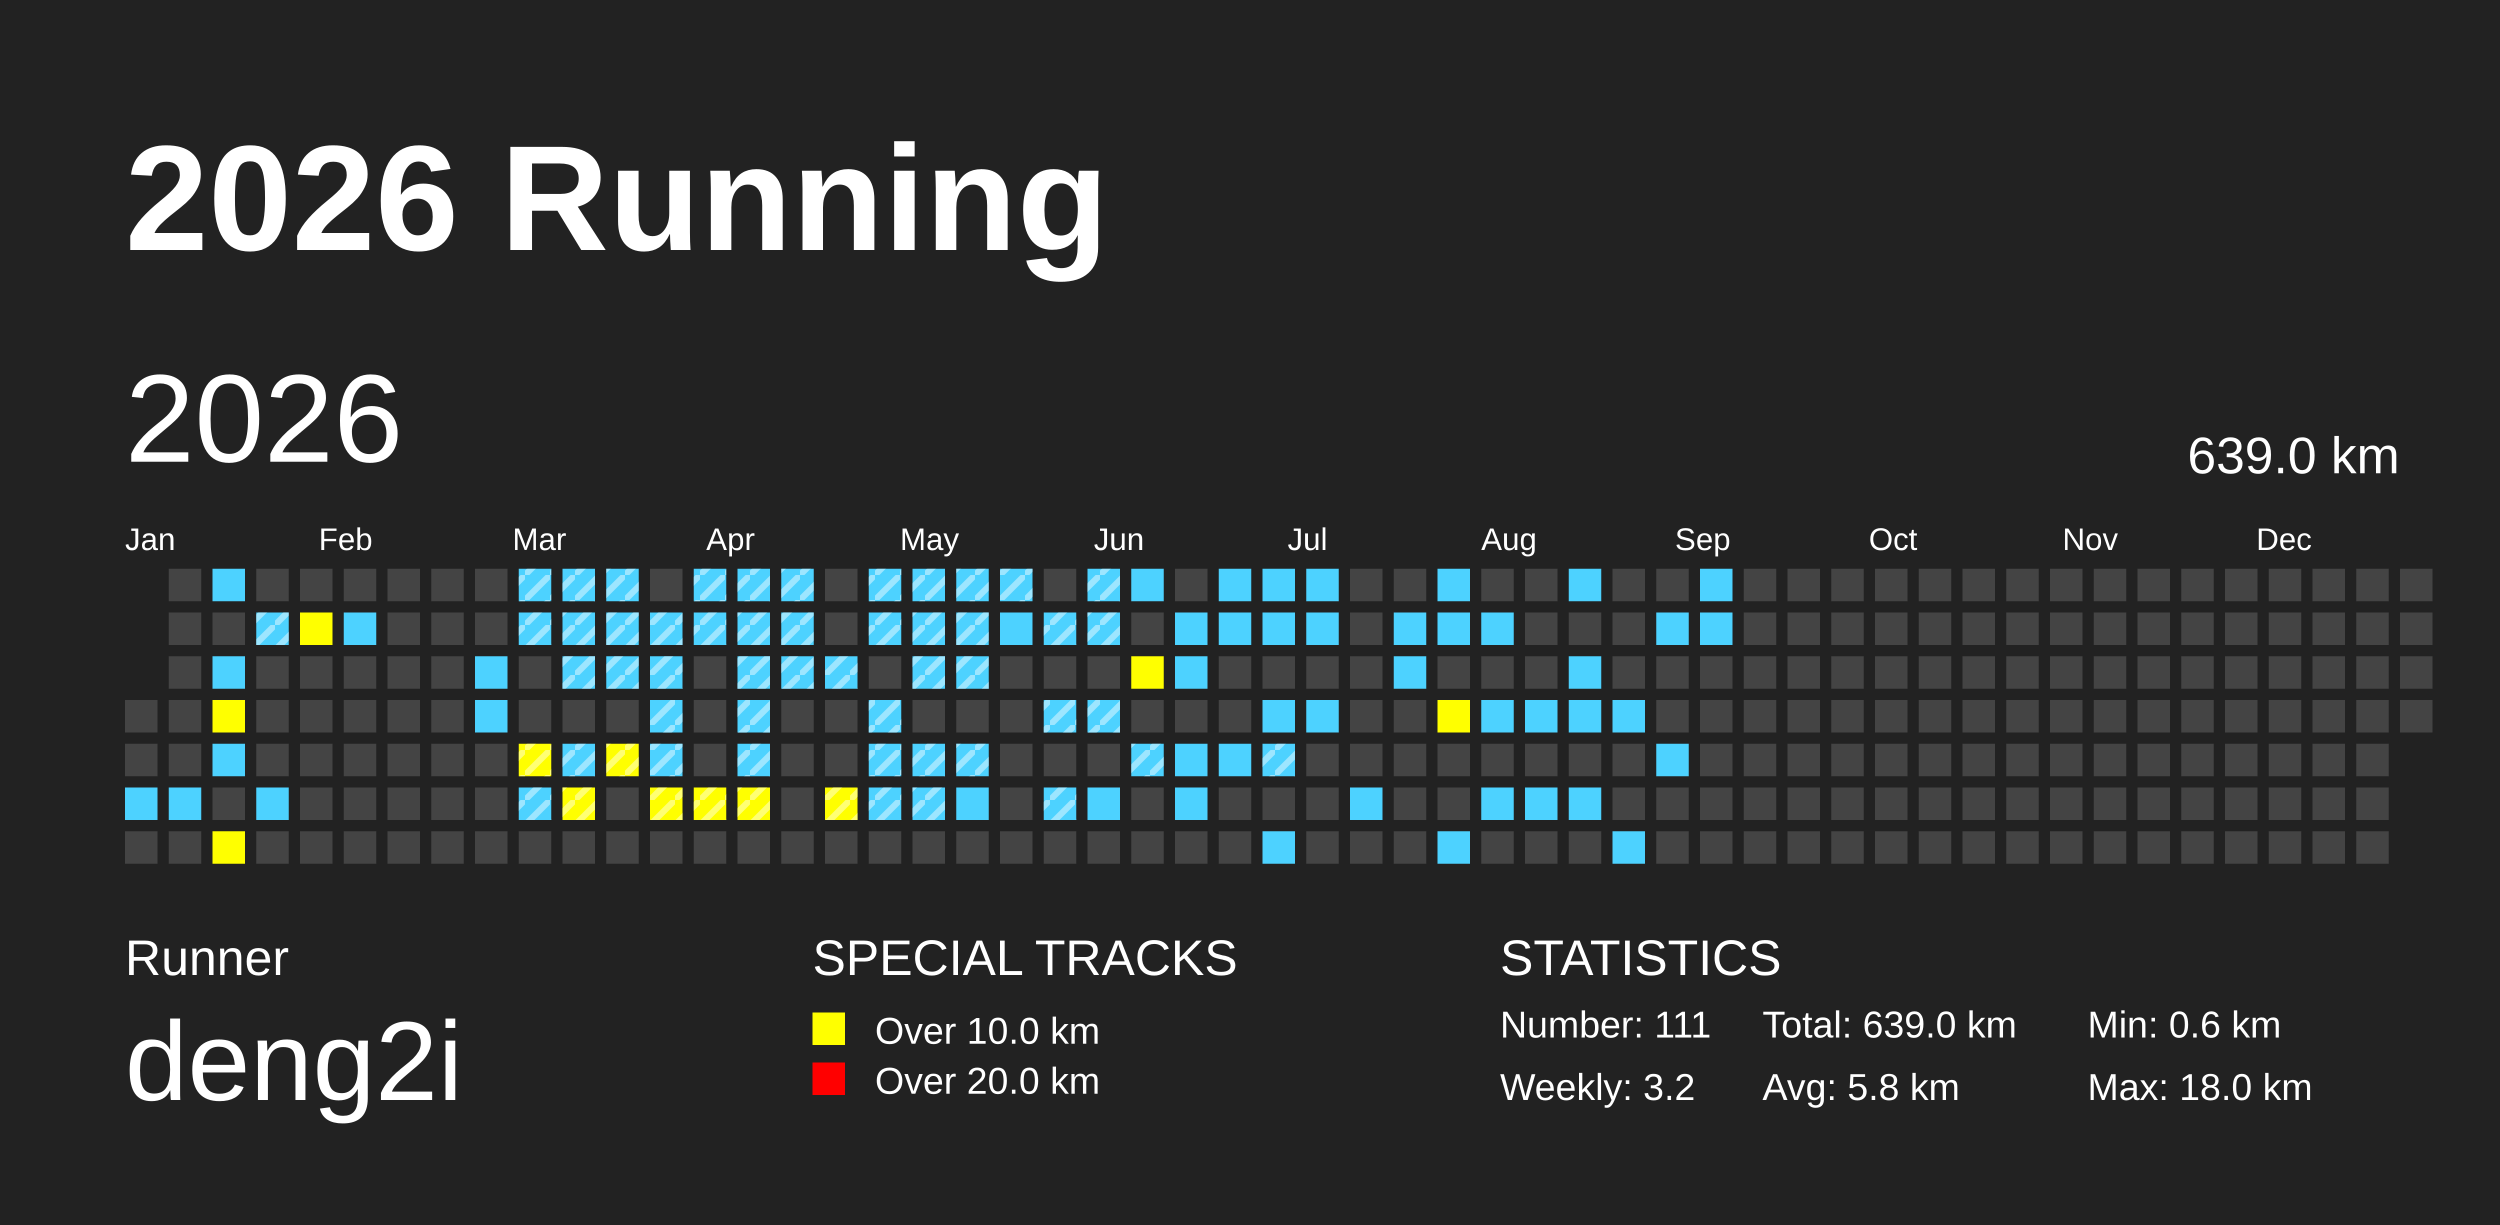
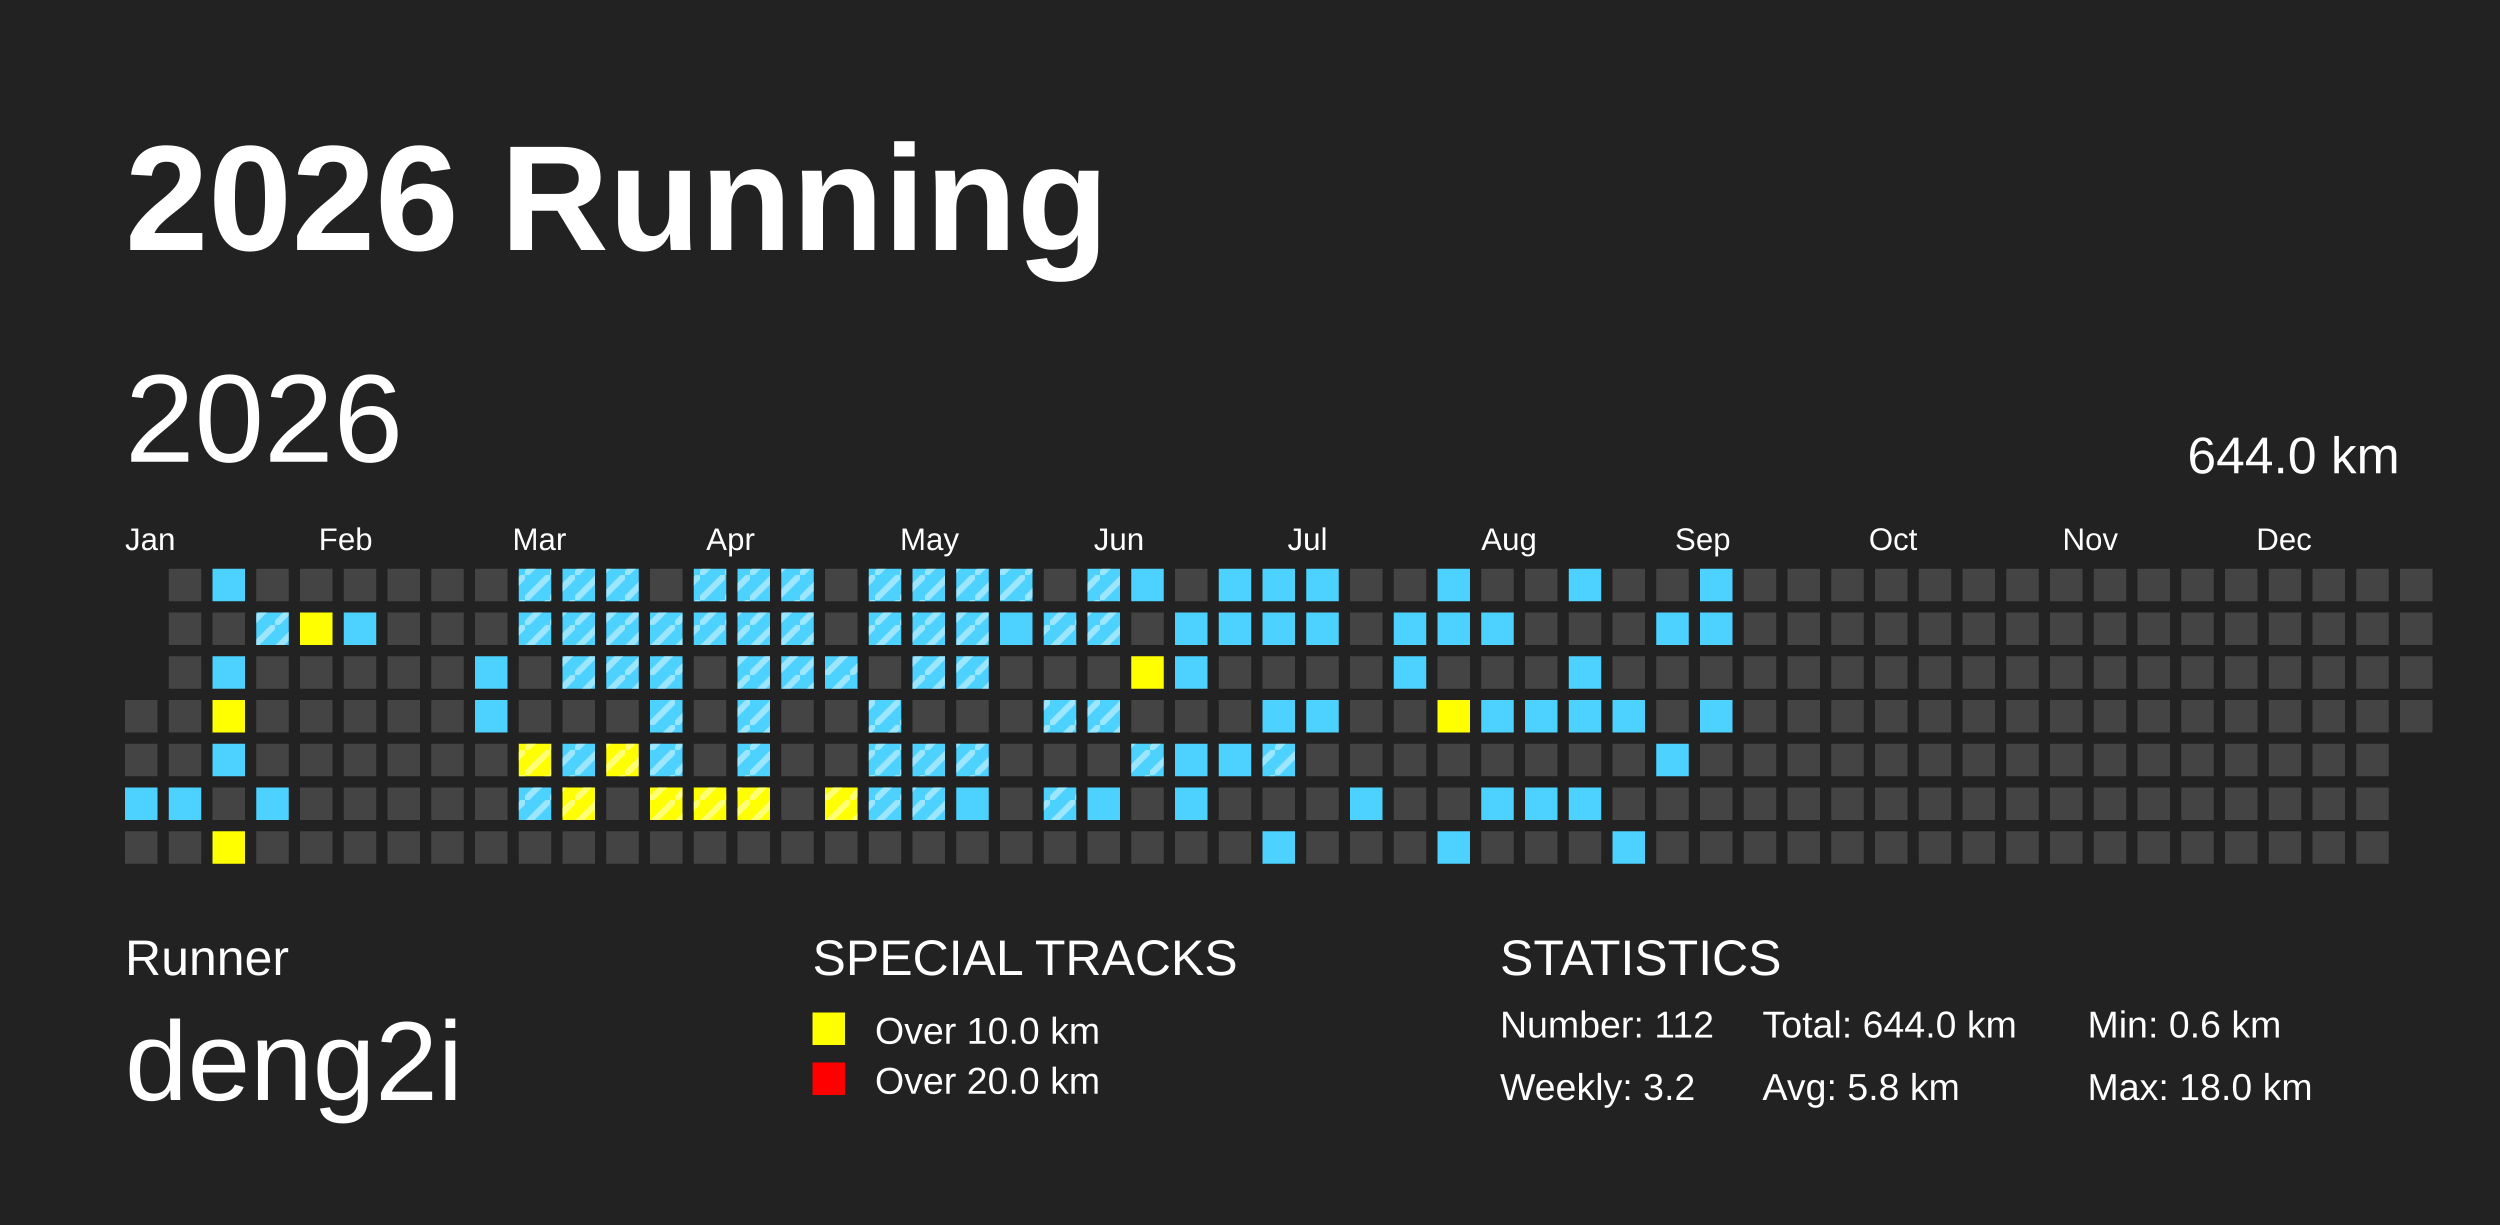
<svg xmlns="http://www.w3.org/2000/svg" baseProfile="full" height="98mm" version="1.1" viewBox="0,0,200,98" width="200mm">
  <defs>
    <pattern height="2" id="indoor-stripe" patternUnits="userSpaceOnUse" width="2">
      <line stroke="white" stroke-opacity="0.45" stroke-width="0.5" x1="0" x2="2" y1="2" y2="0" />
    </pattern>
  </defs>
  <rect fill="#222222" height="98" width="200" x="0" y="0" />
  <text fill="#FFFFFF" style="font-size:12px; font-family:Arial; font-weight:bold;" x="10" y="20">2026 Running</text>
  <text fill="#FFFFFF" style="font-size:4px; font-family:Arial" x="10" y="78">Runner</text>
  <text fill="#FFFFFF" style="font-size:9px; font-family:Arial" x="10" y="88">deng2i</text>
  <text fill="#FFFFFF" style="font-size:4px; font-family:Arial" x="65" y="78">SPECIAL TRACKS</text>
  <rect fill="yellow" height="2.6" width="2.6" x="65" y="81" />
  <text fill="#FFFFFF" style="font-size:3px; font-family:Arial" x="70" y="83.5">Over 10.0 km</text>
  <rect fill="red" height="2.6" width="2.6" x="65" y="85" />
  <text fill="#FFFFFF" style="font-size:3px; font-family:Arial" x="70" y="87.5">Over 20.0 km</text>
  <text fill="#FFFFFF" style="font-size:4px; font-family:Arial" x="120" y="78">STATISTICS</text>
-   <text fill="#FFFFFF" style="font-size:3px; font-family:Arial" x="120" y="83">Number: 111</text>
+   <text fill="#FFFFFF" style="font-size:3px; font-family:Arial" x="120" y="83">Number: 112</text>
  <text fill="#FFFFFF" style="font-size:3px; font-family:Arial" x="120" y="88">Weekly: 3.2</text>
-   <text fill="#FFFFFF" style="font-size:3px; font-family:Arial" x="141" y="83">Total: 639.0 km</text>
+   <text fill="#FFFFFF" style="font-size:3px; font-family:Arial" x="141" y="83">Total: 644.0 km</text>
  <text fill="#FFFFFF" style="font-size:3px; font-family:Arial" x="141" y="88">Avg: 5.8 km</text>
  <text fill="#FFFFFF" style="font-size:3px; font-family:Arial" x="167" y="83">Min: 0.6 km</text>
  <text fill="#FFFFFF" style="font-size:3px; font-family:Arial" x="167" y="88">Max: 18.0 km</text>
  <text dominant-baseline="hanging" fill="#FFFFFF" style="font-size:10.0px; font-family:Arial;" x="10" y="30">2026</text>
-   <text dominant-baseline="hanging" fill="#FFFFFF" style="font-size:4.125px; font-family:Arial;" x="175" y="35">639.0 km</text>
+   <text dominant-baseline="hanging" fill="#FFFFFF" style="font-size:4.125px; font-family:Arial;" x="175" y="35">644.0 km</text>
  <text fill="#FFFFFF" style="font-size:2.5px; font-family:Arial" x="10.0" y="44">Jan</text>
  <text fill="#FFFFFF" style="font-size:2.5px; font-family:Arial" x="25.5" y="44">Feb</text>
  <text fill="#FFFFFF" style="font-size:2.5px; font-family:Arial" x="41.0" y="44">Mar</text>
  <text fill="#FFFFFF" style="font-size:2.5px; font-family:Arial" x="56.5" y="44">Apr</text>
  <text fill="#FFFFFF" style="font-size:2.5px; font-family:Arial" x="72.0" y="44">May</text>
  <text fill="#FFFFFF" style="font-size:2.5px; font-family:Arial" x="87.5" y="44">Jun</text>
  <text fill="#FFFFFF" style="font-size:2.5px; font-family:Arial" x="103.0" y="44">Jul</text>
  <text fill="#FFFFFF" style="font-size:2.5px; font-family:Arial" x="118.5" y="44">Aug</text>
  <text fill="#FFFFFF" style="font-size:2.5px; font-family:Arial" x="134.0" y="44">Sep</text>
  <text fill="#FFFFFF" style="font-size:2.5px; font-family:Arial" x="149.5" y="44">Oct</text>
  <text fill="#FFFFFF" style="font-size:2.5px; font-family:Arial" x="165.0" y="44">Nov</text>
  <text fill="#FFFFFF" style="font-size:2.5px; font-family:Arial" x="180.5" y="44">Dec</text>
  <rect fill="#444444" height="2.6" width="2.6" x="10.0" y="56.0" />
  <rect fill="#444444" height="2.6" width="2.6" x="10.0" y="59.5" />
  <rect fill="#4DD2FF" height="2.6" width="2.6" x="10.0" y="63.0" />
  <rect fill="#444444" height="2.6" width="2.6" x="10.0" y="66.5" />
  <rect fill="#444444" height="2.6" width="2.6" x="13.5" y="45.5" />
  <rect fill="#444444" height="2.6" width="2.6" x="13.5" y="49.0" />
  <rect fill="#444444" height="2.6" width="2.6" x="13.5" y="52.5" />
  <rect fill="#444444" height="2.6" width="2.6" x="13.5" y="56.0" />
  <rect fill="#444444" height="2.6" width="2.6" x="13.5" y="59.5" />
  <rect fill="#4DD2FF" height="2.6" width="2.6" x="13.5" y="63.0" />
  <rect fill="#444444" height="2.6" width="2.6" x="13.5" y="66.5" />
  <rect fill="#4DD2FF" height="2.6" width="2.6" x="17.0" y="45.5" />
  <rect fill="#444444" height="2.6" width="2.6" x="17.0" y="49.0" />
  <rect fill="#4DD2FF" height="2.6" width="2.6" x="17.0" y="52.5" />
  <rect fill="yellow" height="2.6" width="2.6" x="17.0" y="56.0" />
  <rect fill="#4DD2FF" height="2.6" width="2.6" x="17.0" y="59.5" />
  <rect fill="#444444" height="2.6" width="2.6" x="17.0" y="63.0" />
  <rect fill="yellow" height="2.6" width="2.6" x="17.0" y="66.5" />
  <rect fill="#444444" height="2.6" width="2.6" x="20.5" y="45.5" />
  <rect fill="#4DD2FF" height="2.6" width="2.6" x="20.5" y="49.0" />
  <rect fill="url(#indoor-stripe)" height="2.6" style="pointer-events: none;" width="2.6" x="20.5" y="49.0" />
  <rect fill="#444444" height="2.6" width="2.6" x="20.5" y="52.5" />
  <rect fill="#444444" height="2.6" width="2.6" x="20.5" y="56.0" />
  <rect fill="#444444" height="2.6" width="2.6" x="20.5" y="59.5" />
  <rect fill="#4DD2FF" height="2.6" width="2.6" x="20.5" y="63.0" />
  <rect fill="#444444" height="2.6" width="2.6" x="20.5" y="66.5" />
  <rect fill="#444444" height="2.6" width="2.6" x="24.0" y="45.5" />
  <rect fill="yellow" height="2.6" width="2.6" x="24.0" y="49.0" />
  <rect fill="#444444" height="2.6" width="2.6" x="24.0" y="52.5" />
  <rect fill="#444444" height="2.6" width="2.6" x="24.0" y="56.0" />
  <rect fill="#444444" height="2.6" width="2.6" x="24.0" y="59.5" />
  <rect fill="#444444" height="2.6" width="2.6" x="24.0" y="63.0" />
  <rect fill="#444444" height="2.6" width="2.6" x="24.0" y="66.5" />
  <rect fill="#444444" height="2.6" width="2.6" x="27.5" y="45.5" />
  <rect fill="#4DD2FF" height="2.6" width="2.6" x="27.5" y="49.0" />
  <rect fill="#444444" height="2.6" width="2.6" x="27.5" y="52.5" />
  <rect fill="#444444" height="2.6" width="2.6" x="27.5" y="56.0" />
  <rect fill="#444444" height="2.6" width="2.6" x="27.5" y="59.5" />
  <rect fill="#444444" height="2.6" width="2.6" x="27.5" y="63.0" />
  <rect fill="#444444" height="2.6" width="2.6" x="27.5" y="66.5" />
  <rect fill="#444444" height="2.6" width="2.6" x="31.0" y="45.5" />
  <rect fill="#444444" height="2.6" width="2.6" x="31.0" y="49.0" />
  <rect fill="#444444" height="2.6" width="2.6" x="31.0" y="52.5" />
  <rect fill="#444444" height="2.6" width="2.6" x="31.0" y="56.0" />
  <rect fill="#444444" height="2.6" width="2.6" x="31.0" y="59.5" />
  <rect fill="#444444" height="2.6" width="2.6" x="31.0" y="63.0" />
  <rect fill="#444444" height="2.6" width="2.6" x="31.0" y="66.5" />
  <rect fill="#444444" height="2.6" width="2.6" x="34.5" y="45.5" />
  <rect fill="#444444" height="2.6" width="2.6" x="34.5" y="49.0" />
  <rect fill="#444444" height="2.6" width="2.6" x="34.5" y="52.5" />
  <rect fill="#444444" height="2.6" width="2.6" x="34.5" y="56.0" />
  <rect fill="#444444" height="2.6" width="2.6" x="34.5" y="59.5" />
  <rect fill="#444444" height="2.6" width="2.6" x="34.5" y="63.0" />
  <rect fill="#444444" height="2.6" width="2.6" x="34.5" y="66.5" />
  <rect fill="#444444" height="2.6" width="2.6" x="38.0" y="45.5" />
  <rect fill="#444444" height="2.6" width="2.6" x="38.0" y="49.0" />
  <rect fill="#4DD2FF" height="2.6" width="2.6" x="38.0" y="52.5" />
  <rect fill="#4DD2FF" height="2.6" width="2.6" x="38.0" y="56.0" />
  <rect fill="#444444" height="2.6" width="2.6" x="38.0" y="59.5" />
  <rect fill="#444444" height="2.6" width="2.6" x="38.0" y="63.0" />
  <rect fill="#444444" height="2.6" width="2.6" x="38.0" y="66.5" />
  <rect fill="#4DD2FF" height="2.6" width="2.6" x="41.5" y="45.5" />
  <rect fill="url(#indoor-stripe)" height="2.6" style="pointer-events: none;" width="2.6" x="41.5" y="45.5" />
  <rect fill="#4DD2FF" height="2.6" width="2.6" x="41.5" y="49.0" />
  <rect fill="url(#indoor-stripe)" height="2.6" style="pointer-events: none;" width="2.6" x="41.5" y="49.0" />
  <rect fill="#444444" height="2.6" width="2.6" x="41.5" y="52.5" />
  <rect fill="#444444" height="2.6" width="2.6" x="41.5" y="56.0" />
  <rect fill="yellow" height="2.6" width="2.6" x="41.5" y="59.5" />
  <rect fill="url(#indoor-stripe)" height="2.6" style="pointer-events: none;" width="2.6" x="41.5" y="59.5" />
  <rect fill="#4DD2FF" height="2.6" width="2.6" x="41.5" y="63.0" />
  <rect fill="url(#indoor-stripe)" height="2.6" style="pointer-events: none;" width="2.6" x="41.5" y="63.0" />
  <rect fill="#444444" height="2.6" width="2.6" x="41.5" y="66.5" />
  <rect fill="#4DD2FF" height="2.6" width="2.6" x="45.0" y="45.5" />
  <rect fill="url(#indoor-stripe)" height="2.6" style="pointer-events: none;" width="2.6" x="45.0" y="45.5" />
  <rect fill="#4DD2FF" height="2.6" width="2.6" x="45.0" y="49.0" />
  <rect fill="url(#indoor-stripe)" height="2.6" style="pointer-events: none;" width="2.6" x="45.0" y="49.0" />
  <rect fill="#4DD2FF" height="2.6" width="2.6" x="45.0" y="52.5" />
  <rect fill="url(#indoor-stripe)" height="2.6" style="pointer-events: none;" width="2.6" x="45.0" y="52.5" />
  <rect fill="#444444" height="2.6" width="2.6" x="45.0" y="56.0" />
  <rect fill="#4DD2FF" height="2.6" width="2.6" x="45.0" y="59.5" />
  <rect fill="url(#indoor-stripe)" height="2.6" style="pointer-events: none;" width="2.6" x="45.0" y="59.5" />
  <rect fill="yellow" height="2.6" width="2.6" x="45.0" y="63.0" />
  <rect fill="url(#indoor-stripe)" height="2.6" style="pointer-events: none;" width="2.6" x="45.0" y="63.0" />
  <rect fill="#444444" height="2.6" width="2.6" x="45.0" y="66.5" />
  <rect fill="#4DD2FF" height="2.6" width="2.6" x="48.5" y="45.5" />
  <rect fill="url(#indoor-stripe)" height="2.6" style="pointer-events: none;" width="2.6" x="48.5" y="45.5" />
  <rect fill="#4DD2FF" height="2.6" width="2.6" x="48.5" y="49.0" />
  <rect fill="url(#indoor-stripe)" height="2.6" style="pointer-events: none;" width="2.6" x="48.5" y="49.0" />
  <rect fill="#4DD2FF" height="2.6" width="2.6" x="48.5" y="52.5" />
  <rect fill="url(#indoor-stripe)" height="2.6" style="pointer-events: none;" width="2.6" x="48.5" y="52.5" />
  <rect fill="#444444" height="2.6" width="2.6" x="48.5" y="56.0" />
  <rect fill="yellow" height="2.6" width="2.6" x="48.5" y="59.5" />
  <rect fill="url(#indoor-stripe)" height="2.6" style="pointer-events: none;" width="2.6" x="48.5" y="59.5" />
  <rect fill="#444444" height="2.6" width="2.6" x="48.5" y="63.0" />
  <rect fill="#444444" height="2.6" width="2.6" x="48.5" y="66.5" />
  <rect fill="#444444" height="2.6" width="2.6" x="52.0" y="45.5" />
  <rect fill="#4DD2FF" height="2.6" width="2.6" x="52.0" y="49.0" />
  <rect fill="url(#indoor-stripe)" height="2.6" style="pointer-events: none;" width="2.6" x="52.0" y="49.0" />
  <rect fill="#4DD2FF" height="2.6" width="2.6" x="52.0" y="52.5" />
  <rect fill="url(#indoor-stripe)" height="2.6" style="pointer-events: none;" width="2.6" x="52.0" y="52.5" />
  <rect fill="#4DD2FF" height="2.6" width="2.6" x="52.0" y="56.0" />
  <rect fill="url(#indoor-stripe)" height="2.6" style="pointer-events: none;" width="2.6" x="52.0" y="56.0" />
  <rect fill="#4DD2FF" height="2.6" width="2.6" x="52.0" y="59.5" />
  <rect fill="url(#indoor-stripe)" height="2.6" style="pointer-events: none;" width="2.6" x="52.0" y="59.5" />
  <rect fill="yellow" height="2.6" width="2.6" x="52.0" y="63.0" />
  <rect fill="url(#indoor-stripe)" height="2.6" style="pointer-events: none;" width="2.6" x="52.0" y="63.0" />
  <rect fill="#444444" height="2.6" width="2.6" x="52.0" y="66.5" />
  <rect fill="#4DD2FF" height="2.6" width="2.6" x="55.5" y="45.5" />
  <rect fill="url(#indoor-stripe)" height="2.6" style="pointer-events: none;" width="2.6" x="55.5" y="45.5" />
  <rect fill="#4DD2FF" height="2.6" width="2.6" x="55.5" y="49.0" />
  <rect fill="url(#indoor-stripe)" height="2.6" style="pointer-events: none;" width="2.6" x="55.5" y="49.0" />
  <rect fill="#444444" height="2.6" width="2.6" x="55.5" y="52.5" />
  <rect fill="#444444" height="2.6" width="2.6" x="55.5" y="56.0" />
  <rect fill="#444444" height="2.6" width="2.6" x="55.5" y="59.5" />
  <rect fill="yellow" height="2.6" width="2.6" x="55.5" y="63.0" />
  <rect fill="url(#indoor-stripe)" height="2.6" style="pointer-events: none;" width="2.6" x="55.5" y="63.0" />
  <rect fill="#444444" height="2.6" width="2.6" x="55.5" y="66.5" />
  <rect fill="#4DD2FF" height="2.6" width="2.6" x="59.0" y="45.5" />
  <rect fill="url(#indoor-stripe)" height="2.6" style="pointer-events: none;" width="2.6" x="59.0" y="45.5" />
  <rect fill="#4DD2FF" height="2.6" width="2.6" x="59.0" y="49.0" />
  <rect fill="url(#indoor-stripe)" height="2.6" style="pointer-events: none;" width="2.6" x="59.0" y="49.0" />
  <rect fill="#4DD2FF" height="2.6" width="2.6" x="59.0" y="52.5" />
  <rect fill="url(#indoor-stripe)" height="2.6" style="pointer-events: none;" width="2.6" x="59.0" y="52.5" />
  <rect fill="#4DD2FF" height="2.6" width="2.6" x="59.0" y="56.0" />
  <rect fill="url(#indoor-stripe)" height="2.6" style="pointer-events: none;" width="2.6" x="59.0" y="56.0" />
  <rect fill="#4DD2FF" height="2.6" width="2.6" x="59.0" y="59.5" />
  <rect fill="url(#indoor-stripe)" height="2.6" style="pointer-events: none;" width="2.6" x="59.0" y="59.5" />
  <rect fill="yellow" height="2.6" width="2.6" x="59.0" y="63.0" />
  <rect fill="url(#indoor-stripe)" height="2.6" style="pointer-events: none;" width="2.6" x="59.0" y="63.0" />
  <rect fill="#444444" height="2.6" width="2.6" x="59.0" y="66.5" />
  <rect fill="#4DD2FF" height="2.6" width="2.6" x="62.5" y="45.5" />
  <rect fill="url(#indoor-stripe)" height="2.6" style="pointer-events: none;" width="2.6" x="62.5" y="45.5" />
  <rect fill="#4DD2FF" height="2.6" width="2.6" x="62.5" y="49.0" />
  <rect fill="url(#indoor-stripe)" height="2.6" style="pointer-events: none;" width="2.6" x="62.5" y="49.0" />
  <rect fill="#4DD2FF" height="2.6" width="2.6" x="62.5" y="52.5" />
  <rect fill="url(#indoor-stripe)" height="2.6" style="pointer-events: none;" width="2.6" x="62.5" y="52.5" />
  <rect fill="#444444" height="2.6" width="2.6" x="62.5" y="56.0" />
  <rect fill="#444444" height="2.6" width="2.6" x="62.5" y="59.5" />
  <rect fill="#444444" height="2.6" width="2.6" x="62.5" y="63.0" />
  <rect fill="#444444" height="2.6" width="2.6" x="62.5" y="66.5" />
  <rect fill="#444444" height="2.6" width="2.6" x="66.0" y="45.5" />
  <rect fill="#444444" height="2.6" width="2.6" x="66.0" y="49.0" />
  <rect fill="#4DD2FF" height="2.6" width="2.6" x="66.0" y="52.5" />
  <rect fill="url(#indoor-stripe)" height="2.6" style="pointer-events: none;" width="2.6" x="66.0" y="52.5" />
  <rect fill="#444444" height="2.6" width="2.6" x="66.0" y="56.0" />
  <rect fill="#444444" height="2.6" width="2.6" x="66.0" y="59.5" />
  <rect fill="yellow" height="2.6" width="2.6" x="66.0" y="63.0" />
  <rect fill="url(#indoor-stripe)" height="2.6" style="pointer-events: none;" width="2.6" x="66.0" y="63.0" />
  <rect fill="#444444" height="2.6" width="2.6" x="66.0" y="66.5" />
  <rect fill="#4DD2FF" height="2.6" width="2.6" x="69.5" y="45.5" />
  <rect fill="url(#indoor-stripe)" height="2.6" style="pointer-events: none;" width="2.6" x="69.5" y="45.5" />
  <rect fill="#4DD2FF" height="2.6" width="2.6" x="69.5" y="49.0" />
  <rect fill="url(#indoor-stripe)" height="2.6" style="pointer-events: none;" width="2.6" x="69.5" y="49.0" />
  <rect fill="#444444" height="2.6" width="2.6" x="69.5" y="52.5" />
  <rect fill="#4DD2FF" height="2.6" width="2.6" x="69.5" y="56.0" />
  <rect fill="url(#indoor-stripe)" height="2.6" style="pointer-events: none;" width="2.6" x="69.5" y="56.0" />
  <rect fill="#4DD2FF" height="2.6" width="2.6" x="69.5" y="59.5" />
  <rect fill="url(#indoor-stripe)" height="2.6" style="pointer-events: none;" width="2.6" x="69.5" y="59.5" />
  <rect fill="#4DD2FF" height="2.6" width="2.6" x="69.5" y="63.0" />
  <rect fill="url(#indoor-stripe)" height="2.6" style="pointer-events: none;" width="2.6" x="69.5" y="63.0" />
  <rect fill="#444444" height="2.6" width="2.6" x="69.5" y="66.5" />
  <rect fill="#4DD2FF" height="2.6" width="2.6" x="73.0" y="45.5" />
  <rect fill="url(#indoor-stripe)" height="2.6" style="pointer-events: none;" width="2.6" x="73.0" y="45.5" />
  <rect fill="#4DD2FF" height="2.6" width="2.6" x="73.0" y="49.0" />
  <rect fill="url(#indoor-stripe)" height="2.6" style="pointer-events: none;" width="2.6" x="73.0" y="49.0" />
  <rect fill="#4DD2FF" height="2.6" width="2.6" x="73.0" y="52.5" />
  <rect fill="url(#indoor-stripe)" height="2.6" style="pointer-events: none;" width="2.6" x="73.0" y="52.5" />
  <rect fill="#444444" height="2.6" width="2.6" x="73.0" y="56.0" />
  <rect fill="#4DD2FF" height="2.6" width="2.6" x="73.0" y="59.5" />
  <rect fill="url(#indoor-stripe)" height="2.6" style="pointer-events: none;" width="2.6" x="73.0" y="59.5" />
  <rect fill="#4DD2FF" height="2.6" width="2.6" x="73.0" y="63.0" />
  <rect fill="url(#indoor-stripe)" height="2.6" style="pointer-events: none;" width="2.6" x="73.0" y="63.0" />
  <rect fill="#444444" height="2.6" width="2.6" x="73.0" y="66.5" />
  <rect fill="#4DD2FF" height="2.6" width="2.6" x="76.5" y="45.5" />
  <rect fill="url(#indoor-stripe)" height="2.6" style="pointer-events: none;" width="2.6" x="76.5" y="45.5" />
  <rect fill="#4DD2FF" height="2.6" width="2.6" x="76.5" y="49.0" />
  <rect fill="url(#indoor-stripe)" height="2.6" style="pointer-events: none;" width="2.6" x="76.5" y="49.0" />
  <rect fill="#4DD2FF" height="2.6" width="2.6" x="76.5" y="52.5" />
  <rect fill="url(#indoor-stripe)" height="2.6" style="pointer-events: none;" width="2.6" x="76.5" y="52.5" />
  <rect fill="#444444" height="2.6" width="2.6" x="76.5" y="56.0" />
  <rect fill="#4DD2FF" height="2.6" width="2.6" x="76.5" y="59.5" />
  <rect fill="url(#indoor-stripe)" height="2.6" style="pointer-events: none;" width="2.6" x="76.5" y="59.5" />
  <rect fill="#4DD2FF" height="2.6" width="2.6" x="76.5" y="63.0" />
  <rect fill="#444444" height="2.6" width="2.6" x="76.5" y="66.5" />
  <rect fill="#4DD2FF" height="2.6" width="2.6" x="80.0" y="45.5" />
  <rect fill="url(#indoor-stripe)" height="2.6" style="pointer-events: none;" width="2.6" x="80.0" y="45.5" />
  <rect fill="#4DD2FF" height="2.6" width="2.6" x="80.0" y="49.0" />
  <rect fill="#444444" height="2.6" width="2.6" x="80.0" y="52.5" />
  <rect fill="#444444" height="2.6" width="2.6" x="80.0" y="56.0" />
  <rect fill="#444444" height="2.6" width="2.6" x="80.0" y="59.5" />
  <rect fill="#444444" height="2.6" width="2.6" x="80.0" y="63.0" />
  <rect fill="#444444" height="2.6" width="2.6" x="80.0" y="66.5" />
  <rect fill="#444444" height="2.6" width="2.6" x="83.5" y="45.5" />
  <rect fill="#4DD2FF" height="2.6" width="2.6" x="83.5" y="49.0" />
  <rect fill="url(#indoor-stripe)" height="2.6" style="pointer-events: none;" width="2.6" x="83.5" y="49.0" />
  <rect fill="#444444" height="2.6" width="2.6" x="83.5" y="52.5" />
  <rect fill="#4DD2FF" height="2.6" width="2.6" x="83.5" y="56.0" />
  <rect fill="url(#indoor-stripe)" height="2.6" style="pointer-events: none;" width="2.6" x="83.5" y="56.0" />
  <rect fill="#444444" height="2.6" width="2.6" x="83.5" y="59.5" />
  <rect fill="#4DD2FF" height="2.6" width="2.6" x="83.5" y="63.0" />
  <rect fill="url(#indoor-stripe)" height="2.6" style="pointer-events: none;" width="2.6" x="83.5" y="63.0" />
  <rect fill="#444444" height="2.6" width="2.6" x="83.5" y="66.5" />
  <rect fill="#4DD2FF" height="2.6" width="2.6" x="87.0" y="45.5" />
  <rect fill="url(#indoor-stripe)" height="2.6" style="pointer-events: none;" width="2.6" x="87.0" y="45.5" />
  <rect fill="#4DD2FF" height="2.6" width="2.6" x="87.0" y="49.0" />
  <rect fill="url(#indoor-stripe)" height="2.6" style="pointer-events: none;" width="2.6" x="87.0" y="49.0" />
  <rect fill="#444444" height="2.6" width="2.6" x="87.0" y="52.5" />
  <rect fill="#4DD2FF" height="2.6" width="2.6" x="87.0" y="56.0" />
  <rect fill="url(#indoor-stripe)" height="2.6" style="pointer-events: none;" width="2.6" x="87.0" y="56.0" />
  <rect fill="#444444" height="2.6" width="2.6" x="87.0" y="59.5" />
  <rect fill="#4DD2FF" height="2.6" width="2.6" x="87.0" y="63.0" />
  <rect fill="#444444" height="2.6" width="2.6" x="87.0" y="66.5" />
  <rect fill="#4DD2FF" height="2.6" width="2.6" x="90.5" y="45.5" />
  <rect fill="#444444" height="2.6" width="2.6" x="90.5" y="49.0" />
  <rect fill="yellow" height="2.6" width="2.6" x="90.5" y="52.5" />
  <rect fill="#444444" height="2.6" width="2.6" x="90.5" y="56.0" />
  <rect fill="#4DD2FF" height="2.6" width="2.6" x="90.5" y="59.5" />
  <rect fill="url(#indoor-stripe)" height="2.6" style="pointer-events: none;" width="2.6" x="90.5" y="59.5" />
  <rect fill="#444444" height="2.6" width="2.6" x="90.5" y="63.0" />
  <rect fill="#444444" height="2.6" width="2.6" x="90.5" y="66.5" />
  <rect fill="#444444" height="2.6" width="2.6" x="94.0" y="45.5" />
  <rect fill="#4DD2FF" height="2.6" width="2.6" x="94.0" y="49.0" />
  <rect fill="#4DD2FF" height="2.6" width="2.6" x="94.0" y="52.5" />
  <rect fill="#444444" height="2.6" width="2.6" x="94.0" y="56.0" />
  <rect fill="#4DD2FF" height="2.6" width="2.6" x="94.0" y="59.5" />
  <rect fill="#4DD2FF" height="2.6" width="2.6" x="94.0" y="63.0" />
  <rect fill="#444444" height="2.6" width="2.6" x="94.0" y="66.5" />
  <rect fill="#4DD2FF" height="2.6" width="2.6" x="97.5" y="45.5" />
  <rect fill="#4DD2FF" height="2.6" width="2.6" x="97.5" y="49.0" />
  <rect fill="#444444" height="2.6" width="2.6" x="97.5" y="52.5" />
  <rect fill="#444444" height="2.6" width="2.6" x="97.5" y="56.0" />
  <rect fill="#4DD2FF" height="2.6" width="2.6" x="97.5" y="59.5" />
  <rect fill="#444444" height="2.6" width="2.6" x="97.5" y="63.0" />
  <rect fill="#444444" height="2.6" width="2.6" x="97.5" y="66.5" />
  <rect fill="#4DD2FF" height="2.6" width="2.6" x="101.0" y="45.5" />
  <rect fill="#4DD2FF" height="2.6" width="2.6" x="101.0" y="49.0" />
  <rect fill="#444444" height="2.6" width="2.6" x="101.0" y="52.5" />
  <rect fill="#4DD2FF" height="2.6" width="2.6" x="101.0" y="56.0" />
  <rect fill="#4DD2FF" height="2.6" width="2.6" x="101.0" y="59.5" />
  <rect fill="url(#indoor-stripe)" height="2.6" style="pointer-events: none;" width="2.6" x="101.0" y="59.5" />
  <rect fill="#444444" height="2.6" width="2.6" x="101.0" y="63.0" />
  <rect fill="#4DD2FF" height="2.6" width="2.6" x="101.0" y="66.5" />
  <rect fill="#4DD2FF" height="2.6" width="2.6" x="104.5" y="45.5" />
  <rect fill="#4DD2FF" height="2.6" width="2.6" x="104.5" y="49.0" />
  <rect fill="#444444" height="2.6" width="2.6" x="104.5" y="52.5" />
  <rect fill="#4DD2FF" height="2.6" width="2.6" x="104.5" y="56.0" />
  <rect fill="#444444" height="2.6" width="2.6" x="104.5" y="59.5" />
  <rect fill="#444444" height="2.6" width="2.6" x="104.5" y="63.0" />
  <rect fill="#444444" height="2.6" width="2.6" x="104.5" y="66.5" />
  <rect fill="#444444" height="2.6" width="2.6" x="108.0" y="45.5" />
  <rect fill="#444444" height="2.6" width="2.6" x="108.0" y="49.0" />
  <rect fill="#444444" height="2.6" width="2.6" x="108.0" y="52.5" />
  <rect fill="#444444" height="2.6" width="2.6" x="108.0" y="56.0" />
  <rect fill="#444444" height="2.6" width="2.6" x="108.0" y="59.5" />
  <rect fill="#4DD2FF" height="2.6" width="2.6" x="108.0" y="63.0" />
  <rect fill="#444444" height="2.6" width="2.6" x="108.0" y="66.5" />
  <rect fill="#444444" height="2.6" width="2.6" x="111.5" y="45.5" />
  <rect fill="#4DD2FF" height="2.6" width="2.6" x="111.5" y="49.0" />
  <rect fill="#4DD2FF" height="2.6" width="2.6" x="111.5" y="52.5" />
  <rect fill="#444444" height="2.6" width="2.6" x="111.5" y="56.0" />
  <rect fill="#444444" height="2.6" width="2.6" x="111.5" y="59.5" />
  <rect fill="#444444" height="2.6" width="2.6" x="111.5" y="63.0" />
  <rect fill="#444444" height="2.6" width="2.6" x="111.5" y="66.5" />
  <rect fill="#4DD2FF" height="2.6" width="2.6" x="115.0" y="45.5" />
  <rect fill="#4DD2FF" height="2.6" width="2.6" x="115.0" y="49.0" />
  <rect fill="#444444" height="2.6" width="2.6" x="115.0" y="52.5" />
  <rect fill="yellow" height="2.6" width="2.6" x="115.0" y="56.0" />
  <rect fill="#444444" height="2.6" width="2.6" x="115.0" y="59.5" />
  <rect fill="#444444" height="2.6" width="2.6" x="115.0" y="63.0" />
  <rect fill="#4DD2FF" height="2.6" width="2.6" x="115.0" y="66.5" />
  <rect fill="#444444" height="2.6" width="2.6" x="118.5" y="45.5" />
  <rect fill="#4DD2FF" height="2.6" width="2.6" x="118.5" y="49.0" />
  <rect fill="#444444" height="2.6" width="2.6" x="118.5" y="52.5" />
  <rect fill="#4DD2FF" height="2.6" width="2.6" x="118.5" y="56.0" />
  <rect fill="#444444" height="2.6" width="2.6" x="118.5" y="59.5" />
  <rect fill="#4DD2FF" height="2.6" width="2.6" x="118.5" y="63.0" />
  <rect fill="#444444" height="2.6" width="2.6" x="118.5" y="66.5" />
  <rect fill="#444444" height="2.6" width="2.6" x="122.0" y="45.5" />
  <rect fill="#444444" height="2.6" width="2.6" x="122.0" y="49.0" />
  <rect fill="#444444" height="2.6" width="2.6" x="122.0" y="52.5" />
  <rect fill="#4DD2FF" height="2.6" width="2.6" x="122.0" y="56.0" />
  <rect fill="#444444" height="2.6" width="2.6" x="122.0" y="59.5" />
  <rect fill="#4DD2FF" height="2.6" width="2.6" x="122.0" y="63.0" />
  <rect fill="#444444" height="2.6" width="2.6" x="122.0" y="66.5" />
  <rect fill="#4DD2FF" height="2.6" width="2.6" x="125.5" y="45.5" />
  <rect fill="#444444" height="2.6" width="2.6" x="125.5" y="49.0" />
  <rect fill="#4DD2FF" height="2.6" width="2.6" x="125.5" y="52.5" />
  <rect fill="#4DD2FF" height="2.6" width="2.6" x="125.5" y="56.0" />
  <rect fill="#444444" height="2.6" width="2.6" x="125.5" y="59.5" />
  <rect fill="#4DD2FF" height="2.6" width="2.6" x="125.5" y="63.0" />
  <rect fill="#444444" height="2.6" width="2.6" x="125.5" y="66.5" />
  <rect fill="#444444" height="2.6" width="2.6" x="129.0" y="45.5" />
  <rect fill="#444444" height="2.6" width="2.6" x="129.0" y="49.0" />
  <rect fill="#444444" height="2.6" width="2.6" x="129.0" y="52.5" />
  <rect fill="#4DD2FF" height="2.6" width="2.6" x="129.0" y="56.0" />
  <rect fill="#444444" height="2.6" width="2.6" x="129.0" y="59.5" />
  <rect fill="#444444" height="2.6" width="2.6" x="129.0" y="63.0" />
  <rect fill="#4DD2FF" height="2.6" width="2.6" x="129.0" y="66.5" />
  <rect fill="#444444" height="2.6" width="2.6" x="132.5" y="45.5" />
  <rect fill="#4DD2FF" height="2.6" width="2.6" x="132.5" y="49.0" />
  <rect fill="#444444" height="2.6" width="2.6" x="132.5" y="52.5" />
  <rect fill="#444444" height="2.6" width="2.6" x="132.5" y="56.0" />
  <rect fill="#4DD2FF" height="2.6" width="2.6" x="132.5" y="59.5" />
  <rect fill="#444444" height="2.6" width="2.6" x="132.5" y="63.0" />
  <rect fill="#444444" height="2.6" width="2.6" x="132.5" y="66.5" />
  <rect fill="#4DD2FF" height="2.6" width="2.6" x="136.0" y="45.5" />
  <rect fill="#4DD2FF" height="2.6" width="2.6" x="136.0" y="49.0" />
  <rect fill="#444444" height="2.6" width="2.6" x="136.0" y="52.5" />
-   <rect fill="#444444" height="2.6" width="2.6" x="136.0" y="56.0" />
+   <rect fill="#4DD2FF" height="2.6" width="2.6" x="136.0" y="56.0" />
  <rect fill="#444444" height="2.6" width="2.6" x="136.0" y="59.5" />
  <rect fill="#444444" height="2.6" width="2.6" x="136.0" y="63.0" />
  <rect fill="#444444" height="2.6" width="2.6" x="136.0" y="66.5" />
  <rect fill="#444444" height="2.6" width="2.6" x="139.5" y="45.5" />
  <rect fill="#444444" height="2.6" width="2.6" x="139.5" y="49.0" />
  <rect fill="#444444" height="2.6" width="2.6" x="139.5" y="52.5" />
  <rect fill="#444444" height="2.6" width="2.6" x="139.5" y="56.0" />
  <rect fill="#444444" height="2.6" width="2.6" x="139.5" y="59.5" />
  <rect fill="#444444" height="2.6" width="2.6" x="139.5" y="63.0" />
  <rect fill="#444444" height="2.6" width="2.6" x="139.5" y="66.5" />
  <rect fill="#444444" height="2.6" width="2.6" x="143.0" y="45.5" />
  <rect fill="#444444" height="2.6" width="2.6" x="143.0" y="49.0" />
  <rect fill="#444444" height="2.6" width="2.6" x="143.0" y="52.5" />
  <rect fill="#444444" height="2.6" width="2.6" x="143.0" y="56.0" />
  <rect fill="#444444" height="2.6" width="2.6" x="143.0" y="59.5" />
  <rect fill="#444444" height="2.6" width="2.6" x="143.0" y="63.0" />
  <rect fill="#444444" height="2.6" width="2.6" x="143.0" y="66.5" />
  <rect fill="#444444" height="2.6" width="2.6" x="146.5" y="45.5" />
  <rect fill="#444444" height="2.6" width="2.6" x="146.5" y="49.0" />
  <rect fill="#444444" height="2.6" width="2.6" x="146.5" y="52.5" />
  <rect fill="#444444" height="2.6" width="2.6" x="146.5" y="56.0" />
  <rect fill="#444444" height="2.6" width="2.6" x="146.5" y="59.5" />
  <rect fill="#444444" height="2.6" width="2.6" x="146.5" y="63.0" />
  <rect fill="#444444" height="2.6" width="2.6" x="146.5" y="66.5" />
  <rect fill="#444444" height="2.6" width="2.6" x="150.0" y="45.5" />
  <rect fill="#444444" height="2.6" width="2.6" x="150.0" y="49.0" />
  <rect fill="#444444" height="2.6" width="2.6" x="150.0" y="52.5" />
  <rect fill="#444444" height="2.6" width="2.6" x="150.0" y="56.0" />
  <rect fill="#444444" height="2.6" width="2.6" x="150.0" y="59.5" />
  <rect fill="#444444" height="2.6" width="2.6" x="150.0" y="63.0" />
  <rect fill="#444444" height="2.6" width="2.6" x="150.0" y="66.5" />
  <rect fill="#444444" height="2.6" width="2.6" x="153.5" y="45.5" />
  <rect fill="#444444" height="2.6" width="2.6" x="153.5" y="49.0" />
  <rect fill="#444444" height="2.6" width="2.6" x="153.5" y="52.5" />
  <rect fill="#444444" height="2.6" width="2.6" x="153.5" y="56.0" />
  <rect fill="#444444" height="2.6" width="2.6" x="153.5" y="59.5" />
  <rect fill="#444444" height="2.6" width="2.6" x="153.5" y="63.0" />
  <rect fill="#444444" height="2.6" width="2.6" x="153.5" y="66.5" />
  <rect fill="#444444" height="2.6" width="2.6" x="157.0" y="45.5" />
  <rect fill="#444444" height="2.6" width="2.6" x="157.0" y="49.0" />
  <rect fill="#444444" height="2.6" width="2.6" x="157.0" y="52.5" />
  <rect fill="#444444" height="2.6" width="2.6" x="157.0" y="56.0" />
  <rect fill="#444444" height="2.6" width="2.6" x="157.0" y="59.5" />
  <rect fill="#444444" height="2.6" width="2.6" x="157.0" y="63.0" />
  <rect fill="#444444" height="2.6" width="2.6" x="157.0" y="66.5" />
  <rect fill="#444444" height="2.6" width="2.6" x="160.5" y="45.5" />
  <rect fill="#444444" height="2.6" width="2.6" x="160.5" y="49.0" />
  <rect fill="#444444" height="2.6" width="2.6" x="160.5" y="52.5" />
  <rect fill="#444444" height="2.6" width="2.6" x="160.5" y="56.0" />
  <rect fill="#444444" height="2.6" width="2.6" x="160.5" y="59.5" />
  <rect fill="#444444" height="2.6" width="2.6" x="160.5" y="63.0" />
  <rect fill="#444444" height="2.6" width="2.6" x="160.5" y="66.5" />
  <rect fill="#444444" height="2.6" width="2.6" x="164.0" y="45.5" />
  <rect fill="#444444" height="2.6" width="2.6" x="164.0" y="49.0" />
  <rect fill="#444444" height="2.6" width="2.6" x="164.0" y="52.5" />
  <rect fill="#444444" height="2.6" width="2.6" x="164.0" y="56.0" />
  <rect fill="#444444" height="2.6" width="2.6" x="164.0" y="59.5" />
  <rect fill="#444444" height="2.6" width="2.6" x="164.0" y="63.0" />
  <rect fill="#444444" height="2.6" width="2.6" x="164.0" y="66.5" />
  <rect fill="#444444" height="2.6" width="2.6" x="167.5" y="45.5" />
  <rect fill="#444444" height="2.6" width="2.6" x="167.5" y="49.0" />
  <rect fill="#444444" height="2.6" width="2.6" x="167.5" y="52.5" />
  <rect fill="#444444" height="2.6" width="2.6" x="167.5" y="56.0" />
  <rect fill="#444444" height="2.6" width="2.6" x="167.5" y="59.5" />
  <rect fill="#444444" height="2.6" width="2.6" x="167.5" y="63.0" />
  <rect fill="#444444" height="2.6" width="2.6" x="167.5" y="66.5" />
  <rect fill="#444444" height="2.6" width="2.6" x="171.0" y="45.5" />
  <rect fill="#444444" height="2.6" width="2.6" x="171.0" y="49.0" />
  <rect fill="#444444" height="2.6" width="2.6" x="171.0" y="52.5" />
  <rect fill="#444444" height="2.6" width="2.6" x="171.0" y="56.0" />
  <rect fill="#444444" height="2.6" width="2.6" x="171.0" y="59.5" />
  <rect fill="#444444" height="2.6" width="2.6" x="171.0" y="63.0" />
  <rect fill="#444444" height="2.6" width="2.6" x="171.0" y="66.5" />
  <rect fill="#444444" height="2.6" width="2.6" x="174.5" y="45.5" />
  <rect fill="#444444" height="2.6" width="2.6" x="174.5" y="49.0" />
  <rect fill="#444444" height="2.6" width="2.6" x="174.5" y="52.5" />
  <rect fill="#444444" height="2.6" width="2.6" x="174.5" y="56.0" />
  <rect fill="#444444" height="2.6" width="2.6" x="174.5" y="59.5" />
  <rect fill="#444444" height="2.6" width="2.6" x="174.5" y="63.0" />
  <rect fill="#444444" height="2.6" width="2.6" x="174.5" y="66.5" />
  <rect fill="#444444" height="2.6" width="2.6" x="178.0" y="45.5" />
  <rect fill="#444444" height="2.6" width="2.6" x="178.0" y="49.0" />
  <rect fill="#444444" height="2.6" width="2.6" x="178.0" y="52.5" />
  <rect fill="#444444" height="2.6" width="2.6" x="178.0" y="56.0" />
  <rect fill="#444444" height="2.6" width="2.6" x="178.0" y="59.5" />
  <rect fill="#444444" height="2.6" width="2.6" x="178.0" y="63.0" />
  <rect fill="#444444" height="2.6" width="2.6" x="178.0" y="66.5" />
  <rect fill="#444444" height="2.6" width="2.6" x="181.5" y="45.5" />
  <rect fill="#444444" height="2.6" width="2.6" x="181.5" y="49.0" />
  <rect fill="#444444" height="2.6" width="2.6" x="181.5" y="52.5" />
  <rect fill="#444444" height="2.6" width="2.6" x="181.5" y="56.0" />
  <rect fill="#444444" height="2.6" width="2.6" x="181.5" y="59.5" />
  <rect fill="#444444" height="2.6" width="2.6" x="181.5" y="63.0" />
  <rect fill="#444444" height="2.6" width="2.6" x="181.5" y="66.5" />
  <rect fill="#444444" height="2.6" width="2.6" x="185.0" y="45.5" />
  <rect fill="#444444" height="2.6" width="2.6" x="185.0" y="49.0" />
  <rect fill="#444444" height="2.6" width="2.6" x="185.0" y="52.5" />
  <rect fill="#444444" height="2.6" width="2.6" x="185.0" y="56.0" />
  <rect fill="#444444" height="2.6" width="2.6" x="185.0" y="59.5" />
  <rect fill="#444444" height="2.6" width="2.6" x="185.0" y="63.0" />
  <rect fill="#444444" height="2.6" width="2.6" x="185.0" y="66.5" />
  <rect fill="#444444" height="2.6" width="2.6" x="188.5" y="45.5" />
  <rect fill="#444444" height="2.6" width="2.6" x="188.5" y="49.0" />
  <rect fill="#444444" height="2.6" width="2.6" x="188.5" y="52.5" />
  <rect fill="#444444" height="2.6" width="2.6" x="188.5" y="56.0" />
  <rect fill="#444444" height="2.6" width="2.6" x="188.5" y="59.5" />
  <rect fill="#444444" height="2.6" width="2.6" x="188.5" y="63.0" />
  <rect fill="#444444" height="2.6" width="2.6" x="188.5" y="66.5" />
  <rect fill="#444444" height="2.6" width="2.6" x="192.0" y="45.5" />
  <rect fill="#444444" height="2.6" width="2.6" x="192.0" y="49.0" />
  <rect fill="#444444" height="2.6" width="2.6" x="192.0" y="52.5" />
  <rect fill="#444444" height="2.6" width="2.6" x="192.0" y="56.0" />
</svg>
